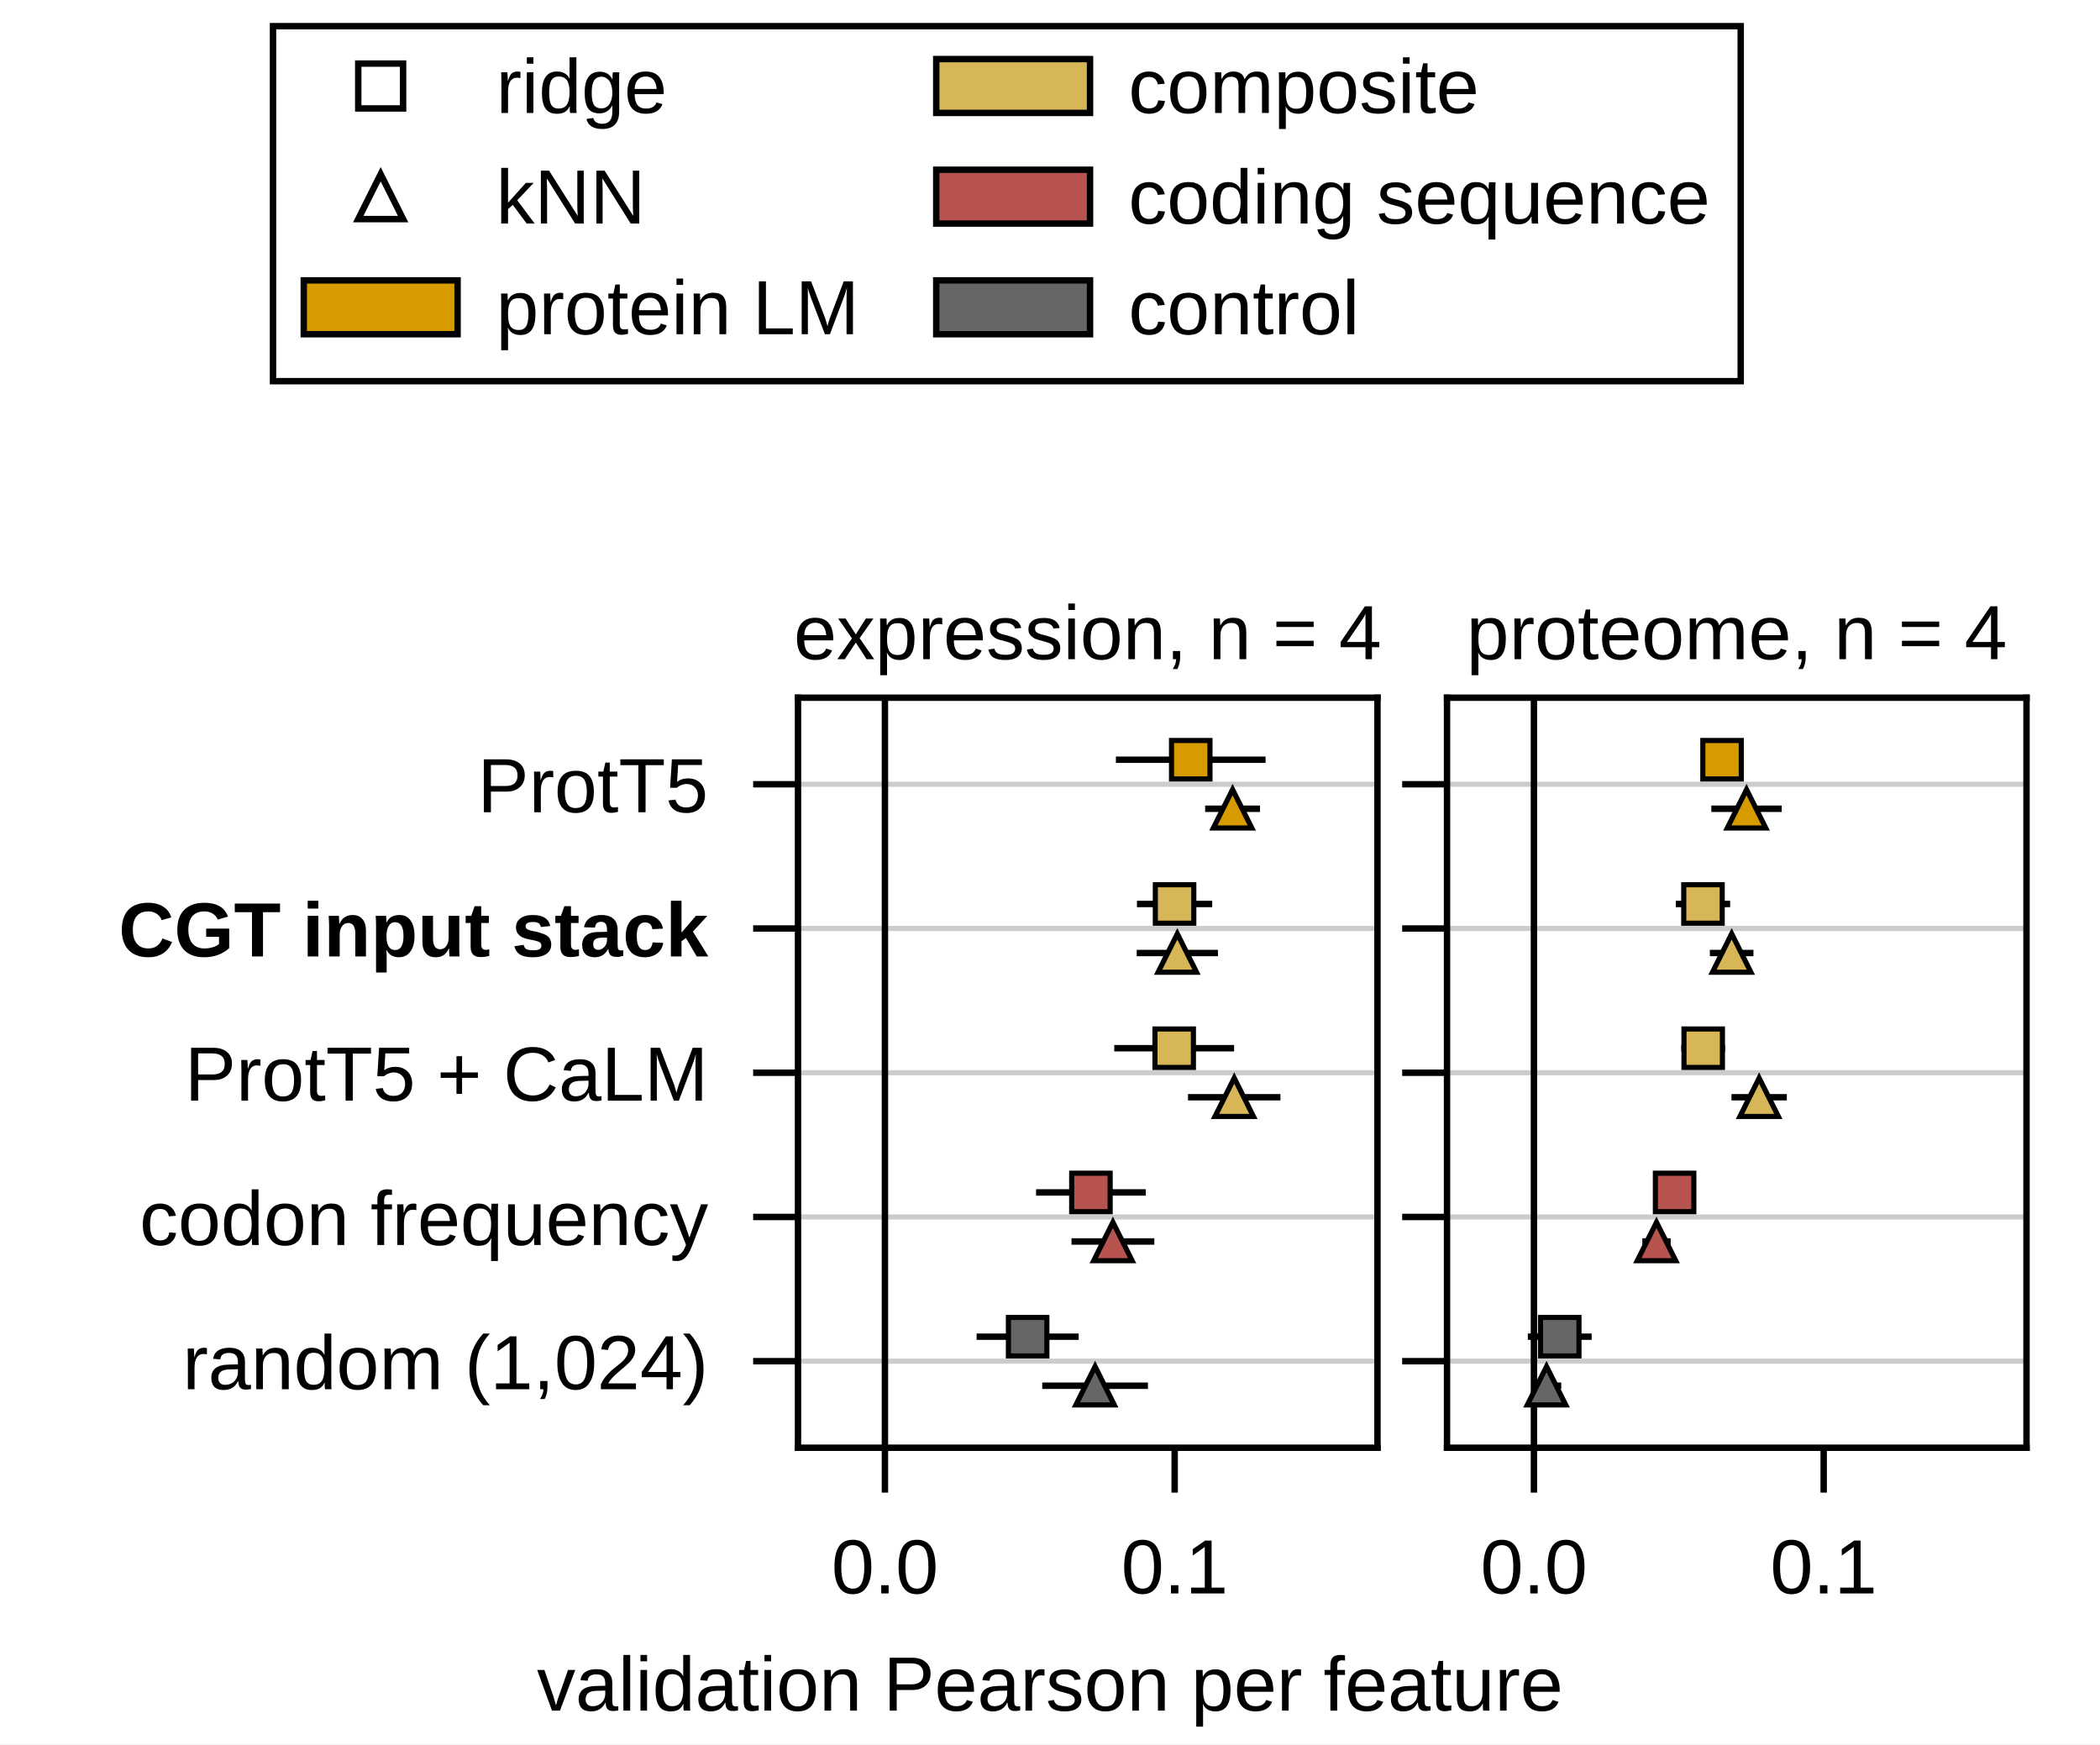
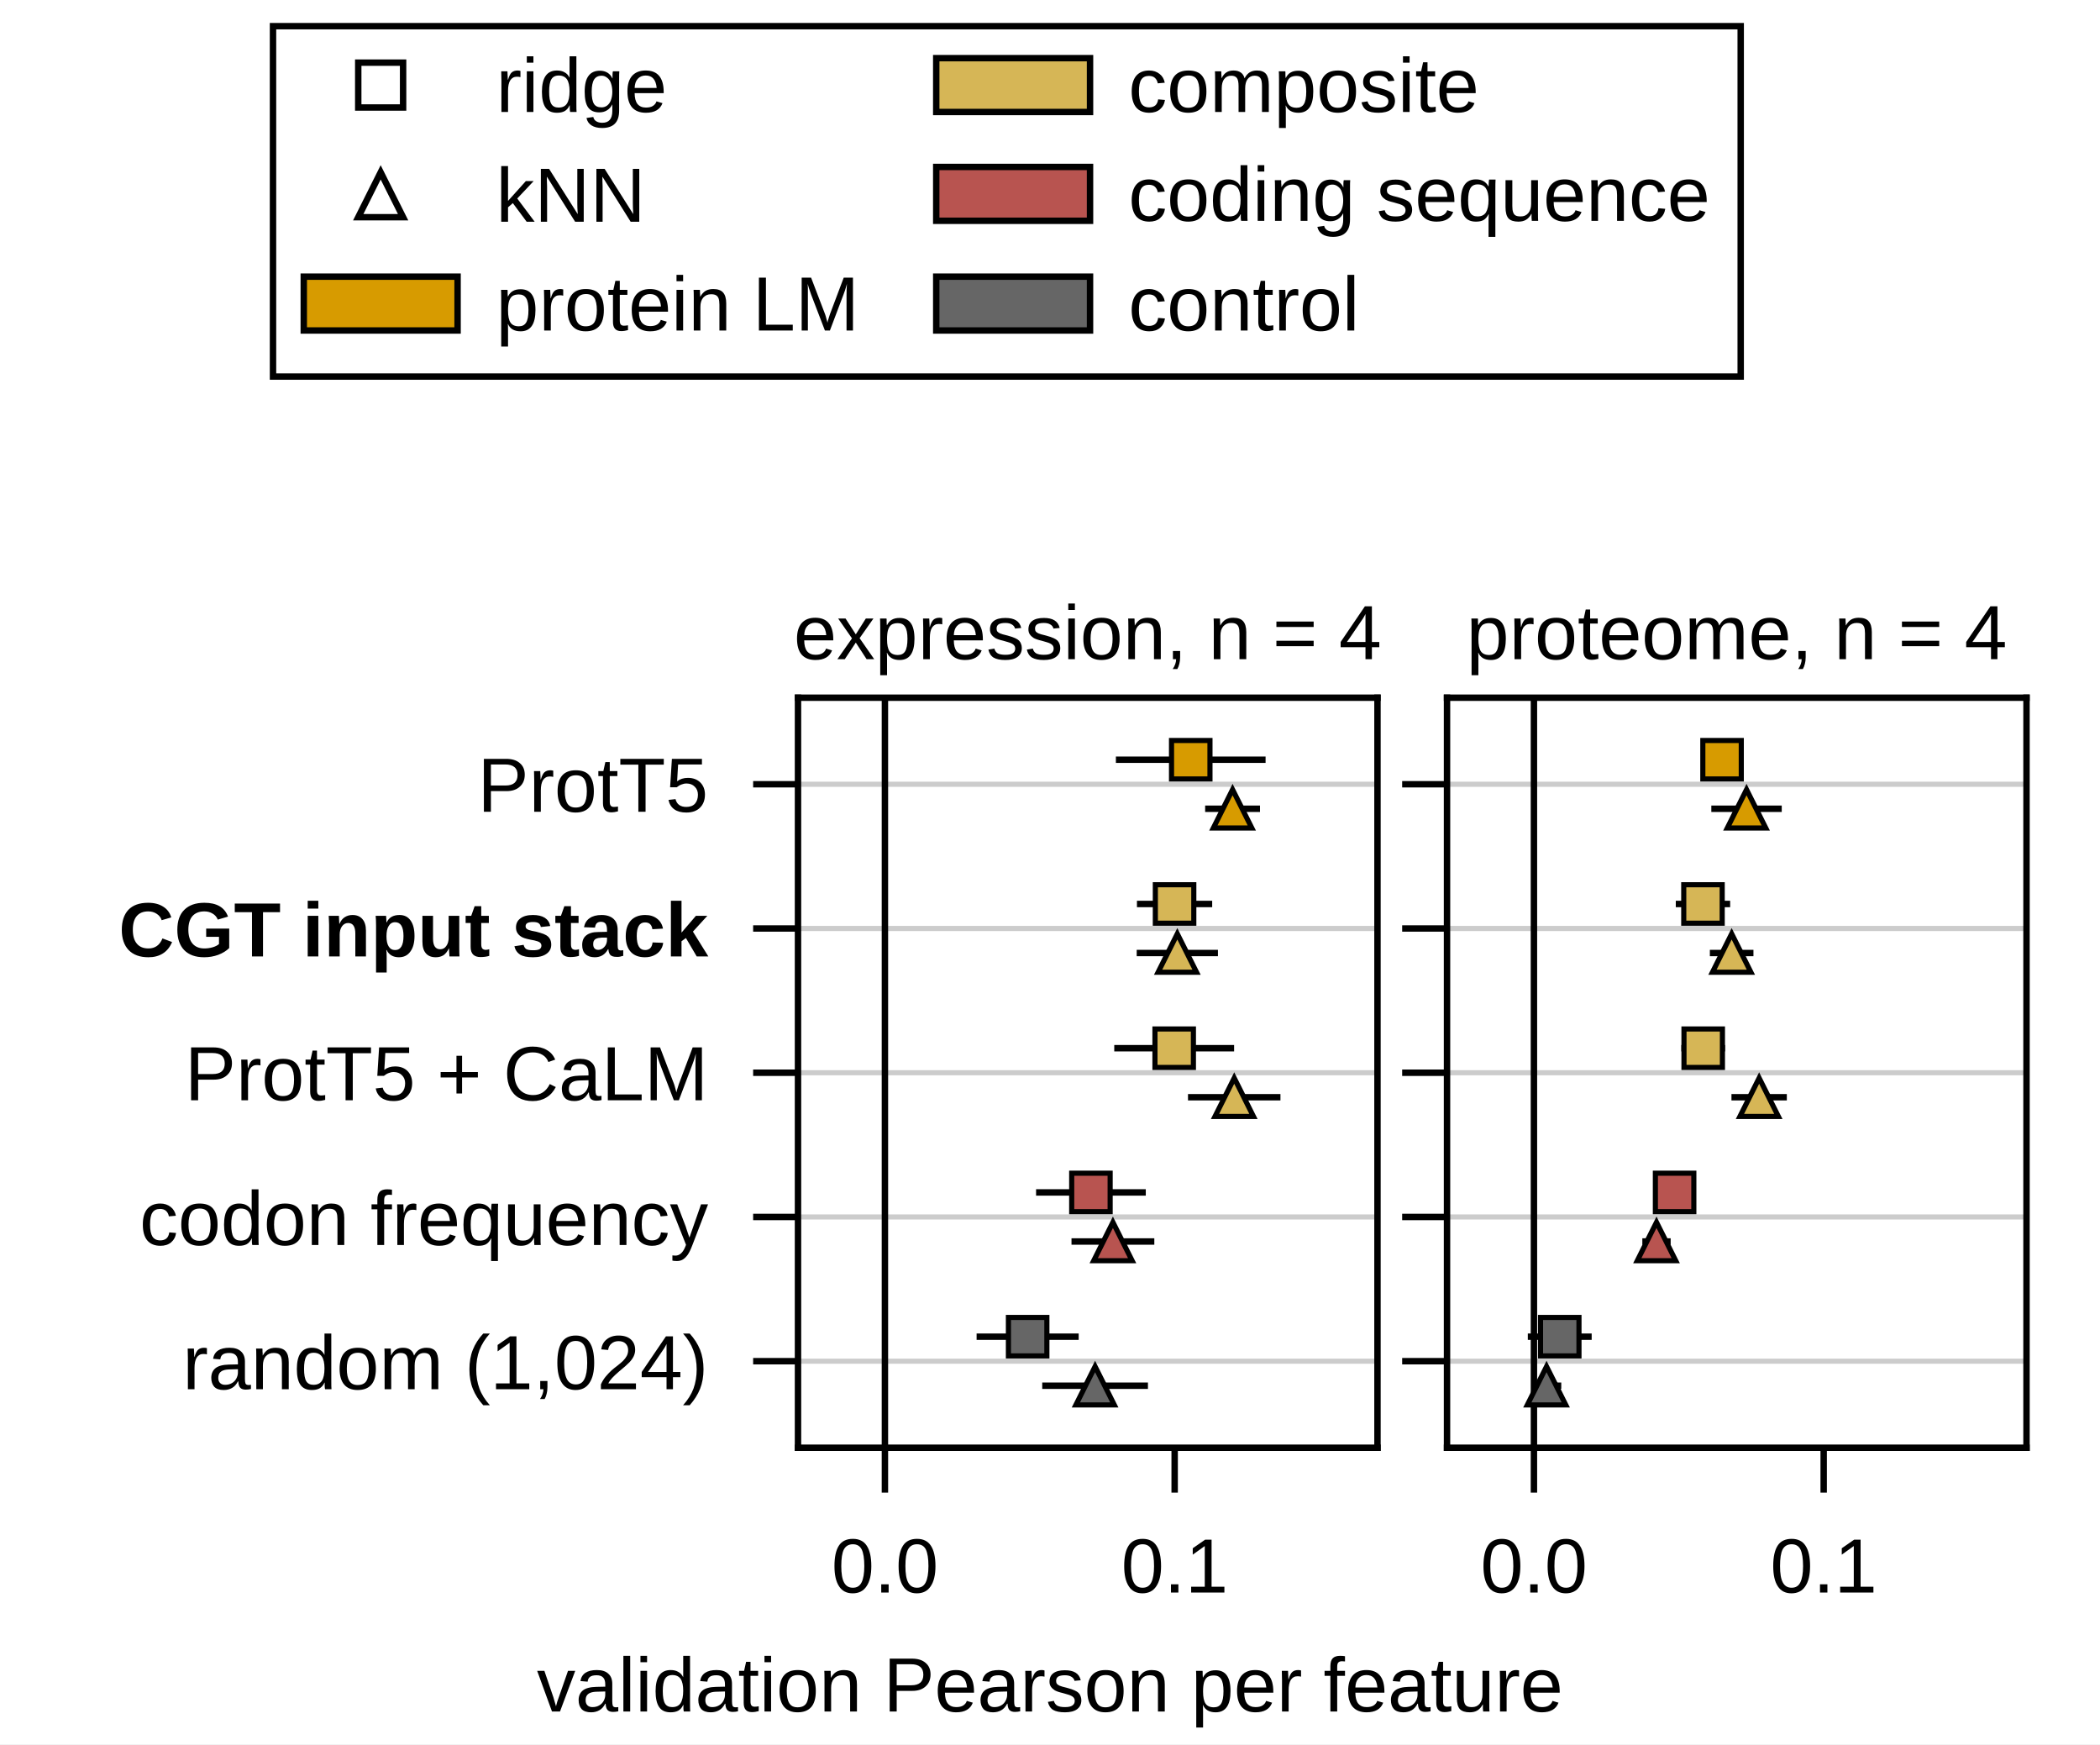
<svg xmlns="http://www.w3.org/2000/svg" xmlns:xlink="http://www.w3.org/1999/xlink" width="227.559" height="188.976" viewBox="0 0 227.559 188.976" version="1.1">
  <g transform="scale(1.388889)">
    <defs>
      <style type="text/css">*{stroke-linejoin: round; stroke-linecap: butt}</style>
    </defs>
    <g id="figure_1">
      <g id="patch_1">
        <path d="M 0 136.063  L 163.843 136.063  L 163.843 0  L 0 0  z " style="fill: #ffffff" />
      </g>
      <g id="axes_1">
        <g id="patch_2">
          <path d="M 62.26 112.932  L 107.471 112.932  L 107.471 54.425  L 62.26 54.425  z " style="fill: #ffffff" />
        </g>
        <g id="matplotlib.axis_1">
          <g id="xtick_1">
            <g id="line2d_1">
              <defs>
                <path id="m64a002aa37" d="M 0 0  L 0 3.5  " style="stroke: #000000; stroke-width: 0.5" />
              </defs>
              <g>
                <use xlink:href="#m64a002aa37" x="69.042" y="112.932" style="stroke: #000000; stroke-width: 0.5" />
              </g>
            </g>
            <g id="text_1">
-               <text style="font-size: 6px; font-family: 'Arial'; text-anchor: middle" x="69.042" y="124.3" transform="rotate(-0 69.04185 124.3004)">0.0</text>
+               <text style="font-size: 6px; font-family: 'Arial'; text-anchor: middle" x="69.042" y="124.227" transform="rotate(-0 69.04185 124.227)">0.0</text>
            </g>
          </g>
          <g id="xtick_2">
            <g id="line2d_2">
              <g>
                <use xlink:href="#m64a002aa37" x="91.647" y="112.932" style="stroke: #000000; stroke-width: 0.5" />
              </g>
            </g>
            <g id="text_2">
-               <text style="font-size: 6px; font-family: 'Arial'; text-anchor: middle" x="91.647" y="124.3" transform="rotate(-0 91.64748 124.3004)">0.1</text>
+               <text style="font-size: 6px; font-family: 'Arial'; text-anchor: middle" x="91.647" y="124.227" transform="rotate(-0 91.64748 124.227)">0.1</text>
            </g>
          </g>
        </g>
        <g id="matplotlib.axis_2">
          <g id="ytick_1">
            <g id="line2d_3">
              <path d="M 62.26 61.176  L 107.471 61.176  " clip-path="url(#pc2a4968da3)" style="fill: none; stroke: #cccccc; stroke-width: 0.4; stroke-linecap: square" />
            </g>
            <g id="line2d_4">
              <defs>
                <path id="m6d8336e554" d="M 0 0  L -3.5 0  " style="stroke: #000000; stroke-width: 0.5" />
              </defs>
              <g>
                <use xlink:href="#m6d8336e554" x="62.26" y="61.176" style="stroke: #000000; stroke-width: 0.5" />
              </g>
            </g>
            <g id="text_3">
-               <text style="font-size: 6px; font-family: 'Arial'; text-anchor: end" x="55.26" y="63.36" transform="rotate(-0 55.26016 63.3601)">ProtT5</text>
+               <text style="font-size: 6px; font-family: 'Arial'; text-anchor: end" x="55.26" y="63.323" transform="rotate(-0 55.26016 63.32336)">ProtT5</text>
            </g>
          </g>
          <g id="ytick_2">
            <g id="line2d_5">
              <path d="M 62.26 72.427  L 107.471 72.427  " clip-path="url(#pc2a4968da3)" style="fill: none; stroke: #cccccc; stroke-width: 0.4; stroke-linecap: square" />
            </g>
            <g id="line2d_6">
              <g>
                <use xlink:href="#m6d8336e554" x="62.26" y="72.427" style="stroke: #000000; stroke-width: 0.5" />
              </g>
            </g>
            <g id="text_4">
-               <text style="font-weight: 700; font-size: 6px; font-family: 'Arial'; text-anchor: end" x="55.26" y="74.611" transform="rotate(-0 55.26016 74.61146)">CGT input stack</text>
+               <text style="font-weight: 700; font-size: 6px; font-family: 'Arial'; text-anchor: end" x="55.26" y="74.611" transform="rotate(-0 55.26016 74.61128)">CGT input stack</text>
            </g>
          </g>
          <g id="ytick_3">
            <g id="line2d_7">
              <path d="M 62.26 83.679  L 107.471 83.679  " clip-path="url(#pc2a4968da3)" style="fill: none; stroke: #cccccc; stroke-width: 0.4; stroke-linecap: square" />
            </g>
            <g id="line2d_8">
              <g>
                <use xlink:href="#m6d8336e554" x="62.26" y="83.679" style="stroke: #000000; stroke-width: 0.5" />
              </g>
            </g>
            <g id="text_5">
-               <text style="font-size: 6px; font-family: 'Arial'; text-anchor: end" x="55.26" y="85.863" transform="rotate(-0 55.26016 85.86282)">ProtT5 + CaLM</text>
+               <text style="font-size: 6px; font-family: 'Arial'; text-anchor: end" x="55.26" y="85.826" transform="rotate(-0 55.26016 85.82608)">ProtT5 + CaLM</text>
            </g>
          </g>
          <g id="ytick_4">
            <g id="line2d_9">
              <path d="M 62.26 94.93  L 107.471 94.93  " clip-path="url(#pc2a4968da3)" style="fill: none; stroke: #cccccc; stroke-width: 0.4; stroke-linecap: square" />
            </g>
            <g id="line2d_10">
              <g>
                <use xlink:href="#m6d8336e554" x="62.26" y="94.93" style="stroke: #000000; stroke-width: 0.5" />
              </g>
            </g>
            <g id="text_6">
-               <text style="font-size: 6px; font-family: 'Arial'; text-anchor: end" x="55.26" y="97.114" transform="rotate(-0 55.26016 97.11419)">codon frequency</text>
+               <text style="font-size: 6px; font-family: 'Arial'; text-anchor: end" x="55.26" y="97.114" transform="rotate(-0 55.26016 97.11401)">codon frequency</text>
            </g>
          </g>
          <g id="ytick_5">
            <g id="line2d_11">
              <path d="M 62.26 106.181  L 107.471 106.181  " clip-path="url(#pc2a4968da3)" style="fill: none; stroke: #cccccc; stroke-width: 0.4; stroke-linecap: square" />
            </g>
            <g id="line2d_12">
              <g>
                <use xlink:href="#m6d8336e554" x="62.26" y="106.181" style="stroke: #000000; stroke-width: 0.5" />
              </g>
            </g>
            <g id="text_7">
-               <text style="font-size: 6px; font-family: 'Arial'; text-anchor: end" x="55.26" y="108.366" transform="rotate(-0 55.26016 108.3655)">random (1,024)</text>
+               <text style="font-size: 6px; font-family: 'Arial'; text-anchor: end" x="55.26" y="108.365" transform="rotate(-0 55.26016 108.3654)">random (1,024)</text>
            </g>
          </g>
        </g>
        <g id="line2d_13">
          <path d="M 69.042 112.932  L 69.042 54.425  " clip-path="url(#pc2a4968da3)" style="fill: none; stroke: #000000; stroke-width: 0.5; stroke-linecap: square" />
        </g>
        <g id="patch_3">
          <path d="M 62.26 112.932  L 62.26 54.425  " style="fill: none; stroke: #000000; stroke-width: 0.5; stroke-linejoin: miter; stroke-linecap: square" />
        </g>
        <g id="patch_4">
          <path d="M 107.471 112.932  L 107.471 54.425  " style="fill: none; stroke: #000000; stroke-width: 0.5; stroke-linejoin: miter; stroke-linecap: square" />
        </g>
        <g id="patch_5">
          <path d="M 62.26 112.932  L 107.471 112.932  " style="fill: none; stroke: #000000; stroke-width: 0.5; stroke-linejoin: miter; stroke-linecap: square" />
        </g>
        <g id="patch_6">
          <path d="M 62.26 54.425  L 107.471 54.425  " style="fill: none; stroke: #000000; stroke-width: 0.5; stroke-linejoin: miter; stroke-linecap: square" />
        </g>
        <g id="LineCollection_1">
          <path d="M 87.062 59.263  L 98.741 59.263  " clip-path="url(#pc2a4968da3)" style="fill: none; stroke: #000000; stroke-width: 0.5" />
        </g>
        <g id="LineCollection_2">
          <path d="M 88.705 70.515  L 94.575 70.515  " clip-path="url(#pc2a4968da3)" style="fill: none; stroke: #000000; stroke-width: 0.5" />
        </g>
        <g id="LineCollection_3">
          <path d="M 86.935 81.766  L 96.285 81.766  " clip-path="url(#pc2a4968da3)" style="fill: none; stroke: #000000; stroke-width: 0.5" />
        </g>
        <g id="LineCollection_4">
          <path d="M 80.835 93.017  L 89.394 93.017  " clip-path="url(#pc2a4968da3)" style="fill: none; stroke: #000000; stroke-width: 0.5" />
        </g>
        <g id="LineCollection_5">
          <path d="M 76.195 104.269  L 84.159 104.269  " clip-path="url(#pc2a4968da3)" style="fill: none; stroke: #000000; stroke-width: 0.5" />
        </g>
        <g id="LineCollection_6">
          <path d="M 94.026 63.089  L 98.305 63.089  " clip-path="url(#pc2a4968da3)" style="fill: none; stroke: #000000; stroke-width: 0.5" />
        </g>
        <g id="LineCollection_7">
          <path d="M 88.686 74.34  L 95.024 74.34  " clip-path="url(#pc2a4968da3)" style="fill: none; stroke: #000000; stroke-width: 0.5" />
        </g>
        <g id="LineCollection_8">
          <path d="M 92.688 85.591  L 99.901 85.591  " clip-path="url(#pc2a4968da3)" style="fill: none; stroke: #000000; stroke-width: 0.5" />
        </g>
        <g id="LineCollection_9">
          <path d="M 83.599 96.843  L 90.06 96.843  " clip-path="url(#pc2a4968da3)" style="fill: none; stroke: #000000; stroke-width: 0.5" />
        </g>
        <g id="LineCollection_10">
          <path d="M 81.315 108.094  L 89.563 108.094  " clip-path="url(#pc2a4968da3)" style="fill: none; stroke: #000000; stroke-width: 0.5" />
        </g>
        <g id="text_8">
          <text style="font-size: 6px; font-family: 'Arial'; text-anchor: middle" x="84.866" y="51.425" transform="rotate(-0 84.86579 51.4252)">expression, n = 4</text>
        </g>
        <g id="line2d_14">
          <defs>
            <path id="mbe5ee8cec0" d="M -1.5 1.5  L 1.5 1.5  L 1.5 -1.5  L -1.5 -1.5  z " style="stroke: #000000; stroke-width: 0.4; stroke-linejoin: miter" />
          </defs>
          <g clip-path="url(#pc2a4968da3)">
            <use xlink:href="#mbe5ee8cec0" x="92.902" y="59.263" style="fill: #d79b00; stroke: #000000; stroke-width: 0.4; stroke-linejoin: miter" />
          </g>
        </g>
        <g id="line2d_15">
          <defs>
            <path id="maf1ba257e7" d="M -1.5 1.5  L 1.5 1.5  L 1.5 -1.5  L -1.5 -1.5  z " style="stroke: #000000; stroke-width: 0.4; stroke-linejoin: miter" />
          </defs>
          <g clip-path="url(#pc2a4968da3)">
            <use xlink:href="#maf1ba257e7" x="91.64" y="70.515" style="fill: #d6b656; stroke: #000000; stroke-width: 0.4; stroke-linejoin: miter" />
          </g>
        </g>
        <g id="line2d_16">
          <g clip-path="url(#pc2a4968da3)">
            <use xlink:href="#maf1ba257e7" x="91.61" y="81.766" style="fill: #d6b656; stroke: #000000; stroke-width: 0.4; stroke-linejoin: miter" />
          </g>
        </g>
        <g id="line2d_17">
          <defs>
            <path id="mbd388a9e33" d="M -1.5 1.5  L 1.5 1.5  L 1.5 -1.5  L -1.5 -1.5  z " style="stroke: #000000; stroke-width: 0.4; stroke-linejoin: miter" />
          </defs>
          <g clip-path="url(#pc2a4968da3)">
            <use xlink:href="#mbd388a9e33" x="85.114" y="93.017" style="fill: #b85450; stroke: #000000; stroke-width: 0.4; stroke-linejoin: miter" />
          </g>
        </g>
        <g id="line2d_18">
          <defs>
            <path id="m67c3924123" d="M -1.5 1.5  L 1.5 1.5  L 1.5 -1.5  L -1.5 -1.5  z " style="stroke: #000000; stroke-width: 0.4; stroke-linejoin: miter" />
          </defs>
          <g clip-path="url(#pc2a4968da3)">
            <use xlink:href="#m67c3924123" x="80.177" y="104.269" style="fill: #666666; stroke: #000000; stroke-width: 0.4; stroke-linejoin: miter" />
          </g>
        </g>
        <g id="line2d_19">
          <defs>
            <path id="m43f72e2e9e" d="M 0 -1.5  L -1.5 1.5  L 1.5 1.5  z " style="stroke: #000000; stroke-width: 0.4; stroke-linejoin: miter" />
          </defs>
          <g clip-path="url(#pc2a4968da3)">
            <use xlink:href="#m43f72e2e9e" x="96.166" y="63.089" style="fill: #d79b00; stroke: #000000; stroke-width: 0.4; stroke-linejoin: miter" />
          </g>
        </g>
        <g id="line2d_20">
          <defs>
            <path id="m9d3f810271" d="M 0 -1.5  L -1.5 1.5  L 1.5 1.5  z " style="stroke: #000000; stroke-width: 0.4; stroke-linejoin: miter" />
          </defs>
          <g clip-path="url(#pc2a4968da3)">
            <use xlink:href="#m9d3f810271" x="91.855" y="74.34" style="fill: #d6b656; stroke: #000000; stroke-width: 0.4; stroke-linejoin: miter" />
          </g>
        </g>
        <g id="line2d_21">
          <g clip-path="url(#pc2a4968da3)">
            <use xlink:href="#m9d3f810271" x="96.295" y="85.591" style="fill: #d6b656; stroke: #000000; stroke-width: 0.4; stroke-linejoin: miter" />
          </g>
        </g>
        <g id="line2d_22">
          <defs>
            <path id="m08b91eec1d" d="M 0 -1.5  L -1.5 1.5  L 1.5 1.5  z " style="stroke: #000000; stroke-width: 0.4; stroke-linejoin: miter" />
          </defs>
          <g clip-path="url(#pc2a4968da3)">
            <use xlink:href="#m08b91eec1d" x="86.83" y="96.843" style="fill: #b85450; stroke: #000000; stroke-width: 0.4; stroke-linejoin: miter" />
          </g>
        </g>
        <g id="line2d_23">
          <defs>
            <path id="mc88b673d99" d="M 0 -1.5  L -1.5 1.5  L 1.5 1.5  z " style="stroke: #000000; stroke-width: 0.4; stroke-linejoin: miter" />
          </defs>
          <g clip-path="url(#pc2a4968da3)">
            <use xlink:href="#mc88b673d99" x="85.439" y="108.094" style="fill: #666666; stroke: #000000; stroke-width: 0.4; stroke-linejoin: miter" />
          </g>
        </g>
      </g>
      <g id="axes_2">
        <g id="patch_7">
          <path d="M 112.897 112.932  L 158.108 112.932  L 158.108 54.425  L 112.897 54.425  z " style="fill: #ffffff" />
        </g>
        <g id="matplotlib.axis_3">
          <g id="xtick_3">
            <g id="line2d_24">
              <g>
                <use xlink:href="#m64a002aa37" x="119.678" y="112.932" style="stroke: #000000; stroke-width: 0.5" />
              </g>
            </g>
            <g id="text_9">
-               <text style="font-size: 6px; font-family: 'Arial'; text-anchor: middle" x="119.678" y="124.3" transform="rotate(-0 119.6785 124.3004)">0.0</text>
+               <text style="font-size: 6px; font-family: 'Arial'; text-anchor: middle" x="119.678" y="124.227" transform="rotate(-0 119.6785 124.227)">0.0</text>
            </g>
          </g>
          <g id="xtick_4">
            <g id="line2d_25">
              <g>
                <use xlink:href="#m64a002aa37" x="142.284" y="112.932" style="stroke: #000000; stroke-width: 0.5" />
              </g>
            </g>
            <g id="text_10">
-               <text style="font-size: 6px; font-family: 'Arial'; text-anchor: middle" x="142.284" y="124.3" transform="rotate(-0 142.2841 124.3004)">0.1</text>
+               <text style="font-size: 6px; font-family: 'Arial'; text-anchor: middle" x="142.284" y="124.227" transform="rotate(-0 142.2841 124.227)">0.1</text>
            </g>
          </g>
        </g>
        <g id="matplotlib.axis_4">
          <g id="ytick_6">
            <g id="line2d_26">
              <path d="M 112.897 61.176  L 158.108 61.176  " clip-path="url(#p9a9ab07c88)" style="fill: none; stroke: #cccccc; stroke-width: 0.4; stroke-linecap: square" />
            </g>
            <g id="line2d_27">
              <g>
                <use xlink:href="#m6d8336e554" x="112.897" y="61.176" style="stroke: #000000; stroke-width: 0.5" />
              </g>
            </g>
          </g>
          <g id="ytick_7">
            <g id="line2d_28">
              <path d="M 112.897 72.427  L 158.108 72.427  " clip-path="url(#p9a9ab07c88)" style="fill: none; stroke: #cccccc; stroke-width: 0.4; stroke-linecap: square" />
            </g>
            <g id="line2d_29">
              <g>
                <use xlink:href="#m6d8336e554" x="112.897" y="72.427" style="stroke: #000000; stroke-width: 0.5" />
              </g>
            </g>
          </g>
          <g id="ytick_8">
            <g id="line2d_30">
              <path d="M 112.897 83.679  L 158.108 83.679  " clip-path="url(#p9a9ab07c88)" style="fill: none; stroke: #cccccc; stroke-width: 0.4; stroke-linecap: square" />
            </g>
            <g id="line2d_31">
              <g>
                <use xlink:href="#m6d8336e554" x="112.897" y="83.679" style="stroke: #000000; stroke-width: 0.5" />
              </g>
            </g>
          </g>
          <g id="ytick_9">
            <g id="line2d_32">
              <path d="M 112.897 94.93  L 158.108 94.93  " clip-path="url(#p9a9ab07c88)" style="fill: none; stroke: #cccccc; stroke-width: 0.4; stroke-linecap: square" />
            </g>
            <g id="line2d_33">
              <g>
                <use xlink:href="#m6d8336e554" x="112.897" y="94.93" style="stroke: #000000; stroke-width: 0.5" />
              </g>
            </g>
          </g>
          <g id="ytick_10">
            <g id="line2d_34">
              <path d="M 112.897 106.181  L 158.108 106.181  " clip-path="url(#p9a9ab07c88)" style="fill: none; stroke: #cccccc; stroke-width: 0.4; stroke-linecap: square" />
            </g>
            <g id="line2d_35">
              <g>
                <use xlink:href="#m6d8336e554" x="112.897" y="106.181" style="stroke: #000000; stroke-width: 0.5" />
              </g>
            </g>
          </g>
        </g>
        <g id="line2d_36">
          <path d="M 119.678 112.932  L 119.678 54.425  " clip-path="url(#p9a9ab07c88)" style="fill: none; stroke: #000000; stroke-width: 0.5; stroke-linecap: square" />
        </g>
        <g id="patch_8">
          <path d="M 112.897 112.932  L 112.897 54.425  " style="fill: none; stroke: #000000; stroke-width: 0.5; stroke-linejoin: miter; stroke-linecap: square" />
        </g>
        <g id="patch_9">
          <path d="M 158.108 112.932  L 158.108 54.425  " style="fill: none; stroke: #000000; stroke-width: 0.5; stroke-linejoin: miter; stroke-linecap: square" />
        </g>
        <g id="patch_10">
          <path d="M 112.897 112.932  L 158.108 112.932  " style="fill: none; stroke: #000000; stroke-width: 0.5; stroke-linejoin: miter; stroke-linecap: square" />
        </g>
        <g id="patch_11">
          <path d="M 112.897 54.425  L 158.108 54.425  " style="fill: none; stroke: #000000; stroke-width: 0.5; stroke-linejoin: miter; stroke-linecap: square" />
        </g>
        <g id="LineCollection_11">
          <path d="M 132.85 59.263  L 135.86 59.263  " clip-path="url(#p9a9ab07c88)" style="fill: none; stroke: #000000; stroke-width: 0.5" />
        </g>
        <g id="LineCollection_12">
          <path d="M 130.746 70.515  L 134.987 70.515  " clip-path="url(#p9a9ab07c88)" style="fill: none; stroke: #000000; stroke-width: 0.5" />
        </g>
        <g id="LineCollection_13">
          <path d="M 131.179 81.766  L 134.59 81.766  " clip-path="url(#p9a9ab07c88)" style="fill: none; stroke: #000000; stroke-width: 0.5" />
        </g>
        <g id="LineCollection_14">
          <path d="M 129.364 93.017  L 131.942 93.017  " clip-path="url(#p9a9ab07c88)" style="fill: none; stroke: #000000; stroke-width: 0.5" />
        </g>
        <g id="LineCollection_15">
          <path d="M 119.201 104.269  L 124.183 104.269  " clip-path="url(#p9a9ab07c88)" style="fill: none; stroke: #000000; stroke-width: 0.5" />
        </g>
        <g id="LineCollection_16">
          <path d="M 133.518 63.089  L 139.012 63.089  " clip-path="url(#p9a9ab07c88)" style="fill: none; stroke: #000000; stroke-width: 0.5" />
        </g>
        <g id="LineCollection_17">
          <path d="M 133.405 74.34  L 136.804 74.34  " clip-path="url(#p9a9ab07c88)" style="fill: none; stroke: #000000; stroke-width: 0.5" />
        </g>
        <g id="LineCollection_18">
          <path d="M 135.089 85.591  L 139.409 85.591  " clip-path="url(#p9a9ab07c88)" style="fill: none; stroke: #000000; stroke-width: 0.5" />
        </g>
        <g id="LineCollection_19">
          <path d="M 128.135 96.843  L 130.346 96.843  " clip-path="url(#p9a9ab07c88)" style="fill: none; stroke: #000000; stroke-width: 0.5" />
        </g>
        <g id="LineCollection_20">
          <path d="M 119.515 108.094  L 121.81 108.094  " clip-path="url(#p9a9ab07c88)" style="fill: none; stroke: #000000; stroke-width: 0.5" />
        </g>
        <g id="text_11">
          <text style="font-size: 6px; font-family: 'Arial'; text-anchor: middle" x="135.502" y="51.425" transform="rotate(-0 135.5024 51.4252)">proteome, n = 4</text>
        </g>
        <g id="line2d_37">
          <g clip-path="url(#p9a9ab07c88)">
            <use xlink:href="#mbe5ee8cec0" x="134.355" y="59.263" style="fill: #d79b00; stroke: #000000; stroke-width: 0.4; stroke-linejoin: miter" />
          </g>
        </g>
        <g id="line2d_38">
          <g clip-path="url(#p9a9ab07c88)">
            <use xlink:href="#maf1ba257e7" x="132.866" y="70.515" style="fill: #d6b656; stroke: #000000; stroke-width: 0.4; stroke-linejoin: miter" />
          </g>
        </g>
        <g id="line2d_39">
          <g clip-path="url(#p9a9ab07c88)">
            <use xlink:href="#maf1ba257e7" x="132.884" y="81.766" style="fill: #d6b656; stroke: #000000; stroke-width: 0.4; stroke-linejoin: miter" />
          </g>
        </g>
        <g id="line2d_40">
          <g clip-path="url(#p9a9ab07c88)">
            <use xlink:href="#mbd388a9e33" x="130.653" y="93.017" style="fill: #b85450; stroke: #000000; stroke-width: 0.4; stroke-linejoin: miter" />
          </g>
        </g>
        <g id="line2d_41">
          <g clip-path="url(#p9a9ab07c88)">
            <use xlink:href="#m67c3924123" x="121.692" y="104.269" style="fill: #666666; stroke: #000000; stroke-width: 0.4; stroke-linejoin: miter" />
          </g>
        </g>
        <g id="line2d_42">
          <g clip-path="url(#p9a9ab07c88)">
            <use xlink:href="#m43f72e2e9e" x="136.265" y="63.089" style="fill: #d79b00; stroke: #000000; stroke-width: 0.4; stroke-linejoin: miter" />
          </g>
        </g>
        <g id="line2d_43">
          <g clip-path="url(#p9a9ab07c88)">
            <use xlink:href="#m9d3f810271" x="135.105" y="74.34" style="fill: #d6b656; stroke: #000000; stroke-width: 0.4; stroke-linejoin: miter" />
          </g>
        </g>
        <g id="line2d_44">
          <g clip-path="url(#p9a9ab07c88)">
            <use xlink:href="#m9d3f810271" x="137.249" y="85.591" style="fill: #d6b656; stroke: #000000; stroke-width: 0.4; stroke-linejoin: miter" />
          </g>
        </g>
        <g id="line2d_45">
          <g clip-path="url(#p9a9ab07c88)">
            <use xlink:href="#m08b91eec1d" x="129.241" y="96.843" style="fill: #b85450; stroke: #000000; stroke-width: 0.4; stroke-linejoin: miter" />
          </g>
        </g>
        <g id="line2d_46">
          <g clip-path="url(#p9a9ab07c88)">
            <use xlink:href="#mc88b673d99" x="120.662" y="108.094" style="fill: #666666; stroke: #000000; stroke-width: 0.4; stroke-linejoin: miter" />
          </g>
        </g>
      </g>
      <g id="text_12">
-         <text style="font-size: 6px; font-family: 'Arial'; text-anchor: middle" x="81.921" y="133.44" transform="rotate(-0 81.92126 133.4397)">validation Pearson per feature</text>
+         <text style="font-size: 6px; font-family: 'Arial'; text-anchor: middle" x="81.921" y="133.51" transform="rotate(-0 81.92126 133.5099)">validation Pearson per feature</text>
      </g>
      <g id="legend_1">
        <g id="patch_12">
-           <path d="M 21.3 29.734  L 135.81 29.734  L 135.81 2.041  L 21.3 2.041  z " style="fill: #ffffff; stroke: #000000; stroke-width: 0.5; stroke-linejoin: miter" />
+           <path d="M 21.3 29.373  L 135.81 29.373  L 135.81 2.041  L 21.3 2.041  z " style="fill: #ffffff; stroke: #000000; stroke-width: 0.5; stroke-linejoin: miter" />
        </g>
        <g id="line2d_47">
          <defs>
            <path id="m4259d35e3c" d="M -1.75 1.75  L 1.75 1.75  L 1.75 -1.75  L -1.75 -1.75  z " style="stroke: #000000; stroke-width: 0.5; stroke-linejoin: miter" />
          </defs>
          <g>
-             <use xlink:href="#m4259d35e3c" x="29.7" y="6.709" style="fill: #ffffff; stroke: #000000; stroke-width: 0.5; stroke-linejoin: miter" />
+             <use xlink:href="#m4259d35e3c" x="29.7" y="6.636" style="fill: #ffffff; stroke: #000000; stroke-width: 0.5; stroke-linejoin: miter" />
          </g>
        </g>
        <g id="text_13">
-           <text style="font-size: 6px; font-family: 'Arial'; text-anchor: start" x="38.7" y="8.809" transform="rotate(-0 38.69953 8.809109)">ridge</text>
+           <text style="font-size: 6px; font-family: 'Arial'; text-anchor: start" x="38.7" y="8.736" transform="rotate(-0 38.69953 8.735632)">ridge</text>
        </g>
        <g id="line2d_48">
          <defs>
            <path id="m1dcf29ac13" d="M 0 -1.75  L -1.75 1.75  L 1.75 1.75  z " style="stroke: #000000; stroke-width: 0.5; stroke-linejoin: miter" />
          </defs>
          <g>
-             <use xlink:href="#m1dcf29ac13" x="29.7" y="15.34" style="fill: #ffffff; stroke: #000000; stroke-width: 0.5; stroke-linejoin: miter" />
+             <use xlink:href="#m1dcf29ac13" x="29.7" y="15.193" style="fill: #ffffff; stroke: #000000; stroke-width: 0.5; stroke-linejoin: miter" />
          </g>
        </g>
        <g id="text_14">
-           <text style="font-size: 6px; font-family: 'Arial'; text-anchor: start" x="38.7" y="17.44" transform="rotate(-0 38.69953 17.44009)">kNN</text>
+           <text style="font-size: 6px; font-family: 'Arial'; text-anchor: start" x="38.7" y="17.293" transform="rotate(-0 38.69953 17.29313)">kNN</text>
        </g>
        <g id="patch_13">
-           <path d="M 23.7 26.071  L 35.7 26.071  L 35.7 21.871  L 23.7 21.871  z " style="fill: #d79b00; stroke: #000000; stroke-width: 0.5; stroke-linejoin: miter" />
+           <path d="M 23.7 25.78  L 35.7 25.78  L 35.7 21.58  L 23.7 21.58  z " style="fill: #d79b00; stroke: #000000; stroke-width: 0.5; stroke-linejoin: miter" />
        </g>
        <g id="text_15">
-           <text style="font-size: 6px; font-family: 'Arial'; text-anchor: start" x="38.7" y="26.071" transform="rotate(-0 38.69953 26.07094)">protein LM</text>
+           <text style="font-size: 6px; font-family: 'Arial'; text-anchor: start" x="38.7" y="25.78" transform="rotate(-0 38.69953 25.78032)">protein LM</text>
        </g>
        <g id="patch_14">
-           <path d="M 73.045 8.809  L 85.045 8.809  L 85.045 4.609  L 73.045 4.609  z " style="fill: #d6b656; stroke: #000000; stroke-width: 0.5; stroke-linejoin: miter" />
+           <path d="M 73.045 8.736  L 85.045 8.736  L 85.045 4.536  L 73.045 4.536  z " style="fill: #d6b656; stroke: #000000; stroke-width: 0.5; stroke-linejoin: miter" />
        </g>
        <g id="text_16">
-           <text style="font-size: 6px; font-family: 'Arial'; text-anchor: start" x="88.045" y="8.809" transform="rotate(-0 88.04484 8.809109)">composite</text>
+           <text style="font-size: 6px; font-family: 'Arial'; text-anchor: start" x="88.045" y="8.736" transform="rotate(-0 88.04484 8.735632)">composite</text>
        </g>
        <g id="patch_15">
-           <path d="M 73.045 17.44  L 85.045 17.44  L 85.045 13.24  L 73.045 13.24  z " style="fill: #b85450; stroke: #000000; stroke-width: 0.5; stroke-linejoin: miter" />
+           <path d="M 73.045 17.223  L 85.045 17.223  L 85.045 13.023  L 73.045 13.023  z " style="fill: #b85450; stroke: #000000; stroke-width: 0.5; stroke-linejoin: miter" />
        </g>
        <g id="text_17">
-           <text style="font-size: 6px; font-family: 'Arial'; text-anchor: start" x="88.045" y="17.44" transform="rotate(-0 88.04484 17.43997)">coding sequence</text>
+           <text style="font-size: 6px; font-family: 'Arial'; text-anchor: start" x="88.045" y="17.223" transform="rotate(-0 88.04484 17.22282)">coding sequence</text>
        </g>
        <g id="patch_16">
-           <path d="M 73.045 26.071  L 85.045 26.071  L 85.045 21.871  L 73.045 21.871  z " style="fill: #666666; stroke: #000000; stroke-width: 0.5; stroke-linejoin: miter" />
+           <path d="M 73.045 25.78  L 85.045 25.78  L 85.045 21.58  L 73.045 21.58  z " style="fill: #666666; stroke: #000000; stroke-width: 0.5; stroke-linejoin: miter" />
        </g>
        <g id="text_18">
-           <text style="font-size: 6px; font-family: 'Arial'; text-anchor: start" x="88.045" y="26.071" transform="rotate(-0 88.04484 26.07094)">control</text>
+           <text style="font-size: 6px; font-family: 'Arial'; text-anchor: start" x="88.045" y="25.78" transform="rotate(-0 88.04484 25.78032)">control</text>
        </g>
      </g>
    </g>
    <defs>
      <clipPath id="pc2a4968da3">
        <rect x="62.26" y="54.425" width="45.211" height="58.507" />
      </clipPath>
      <clipPath id="p9a9ab07c88">
        <rect x="112.897" y="54.425" width="45.211" height="58.507" />
      </clipPath>
    </defs>
  </g>
</svg>
